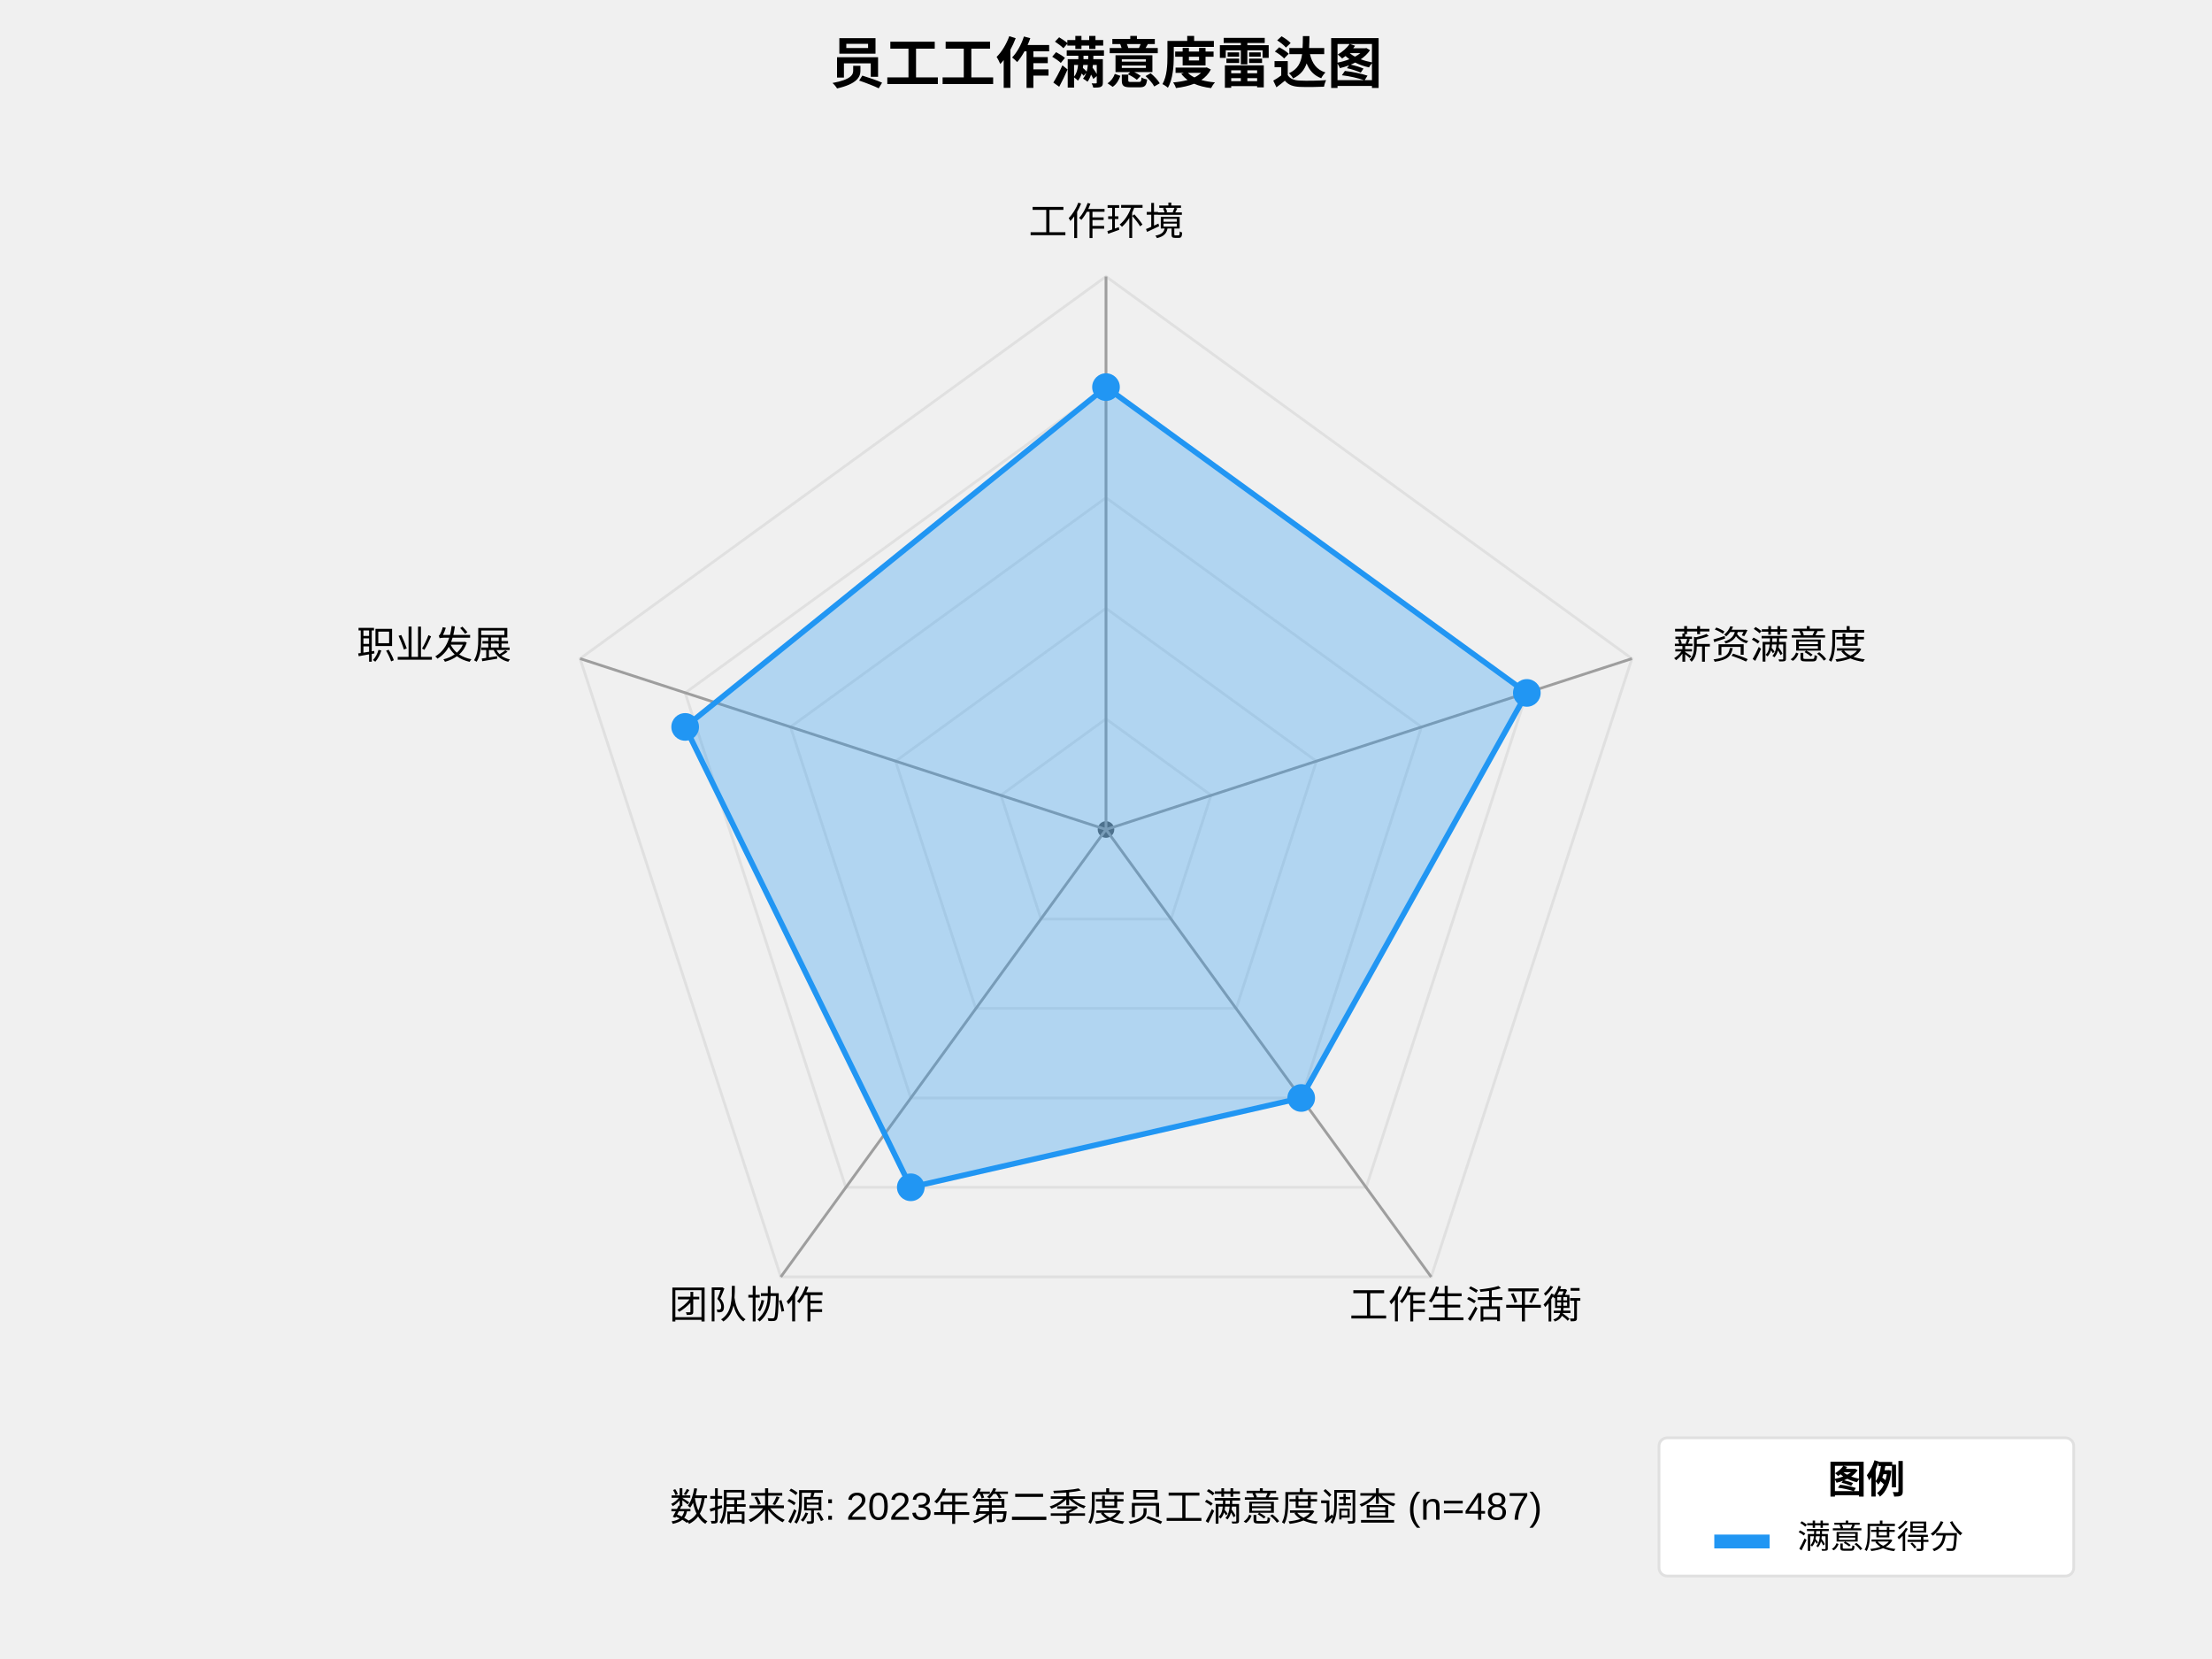
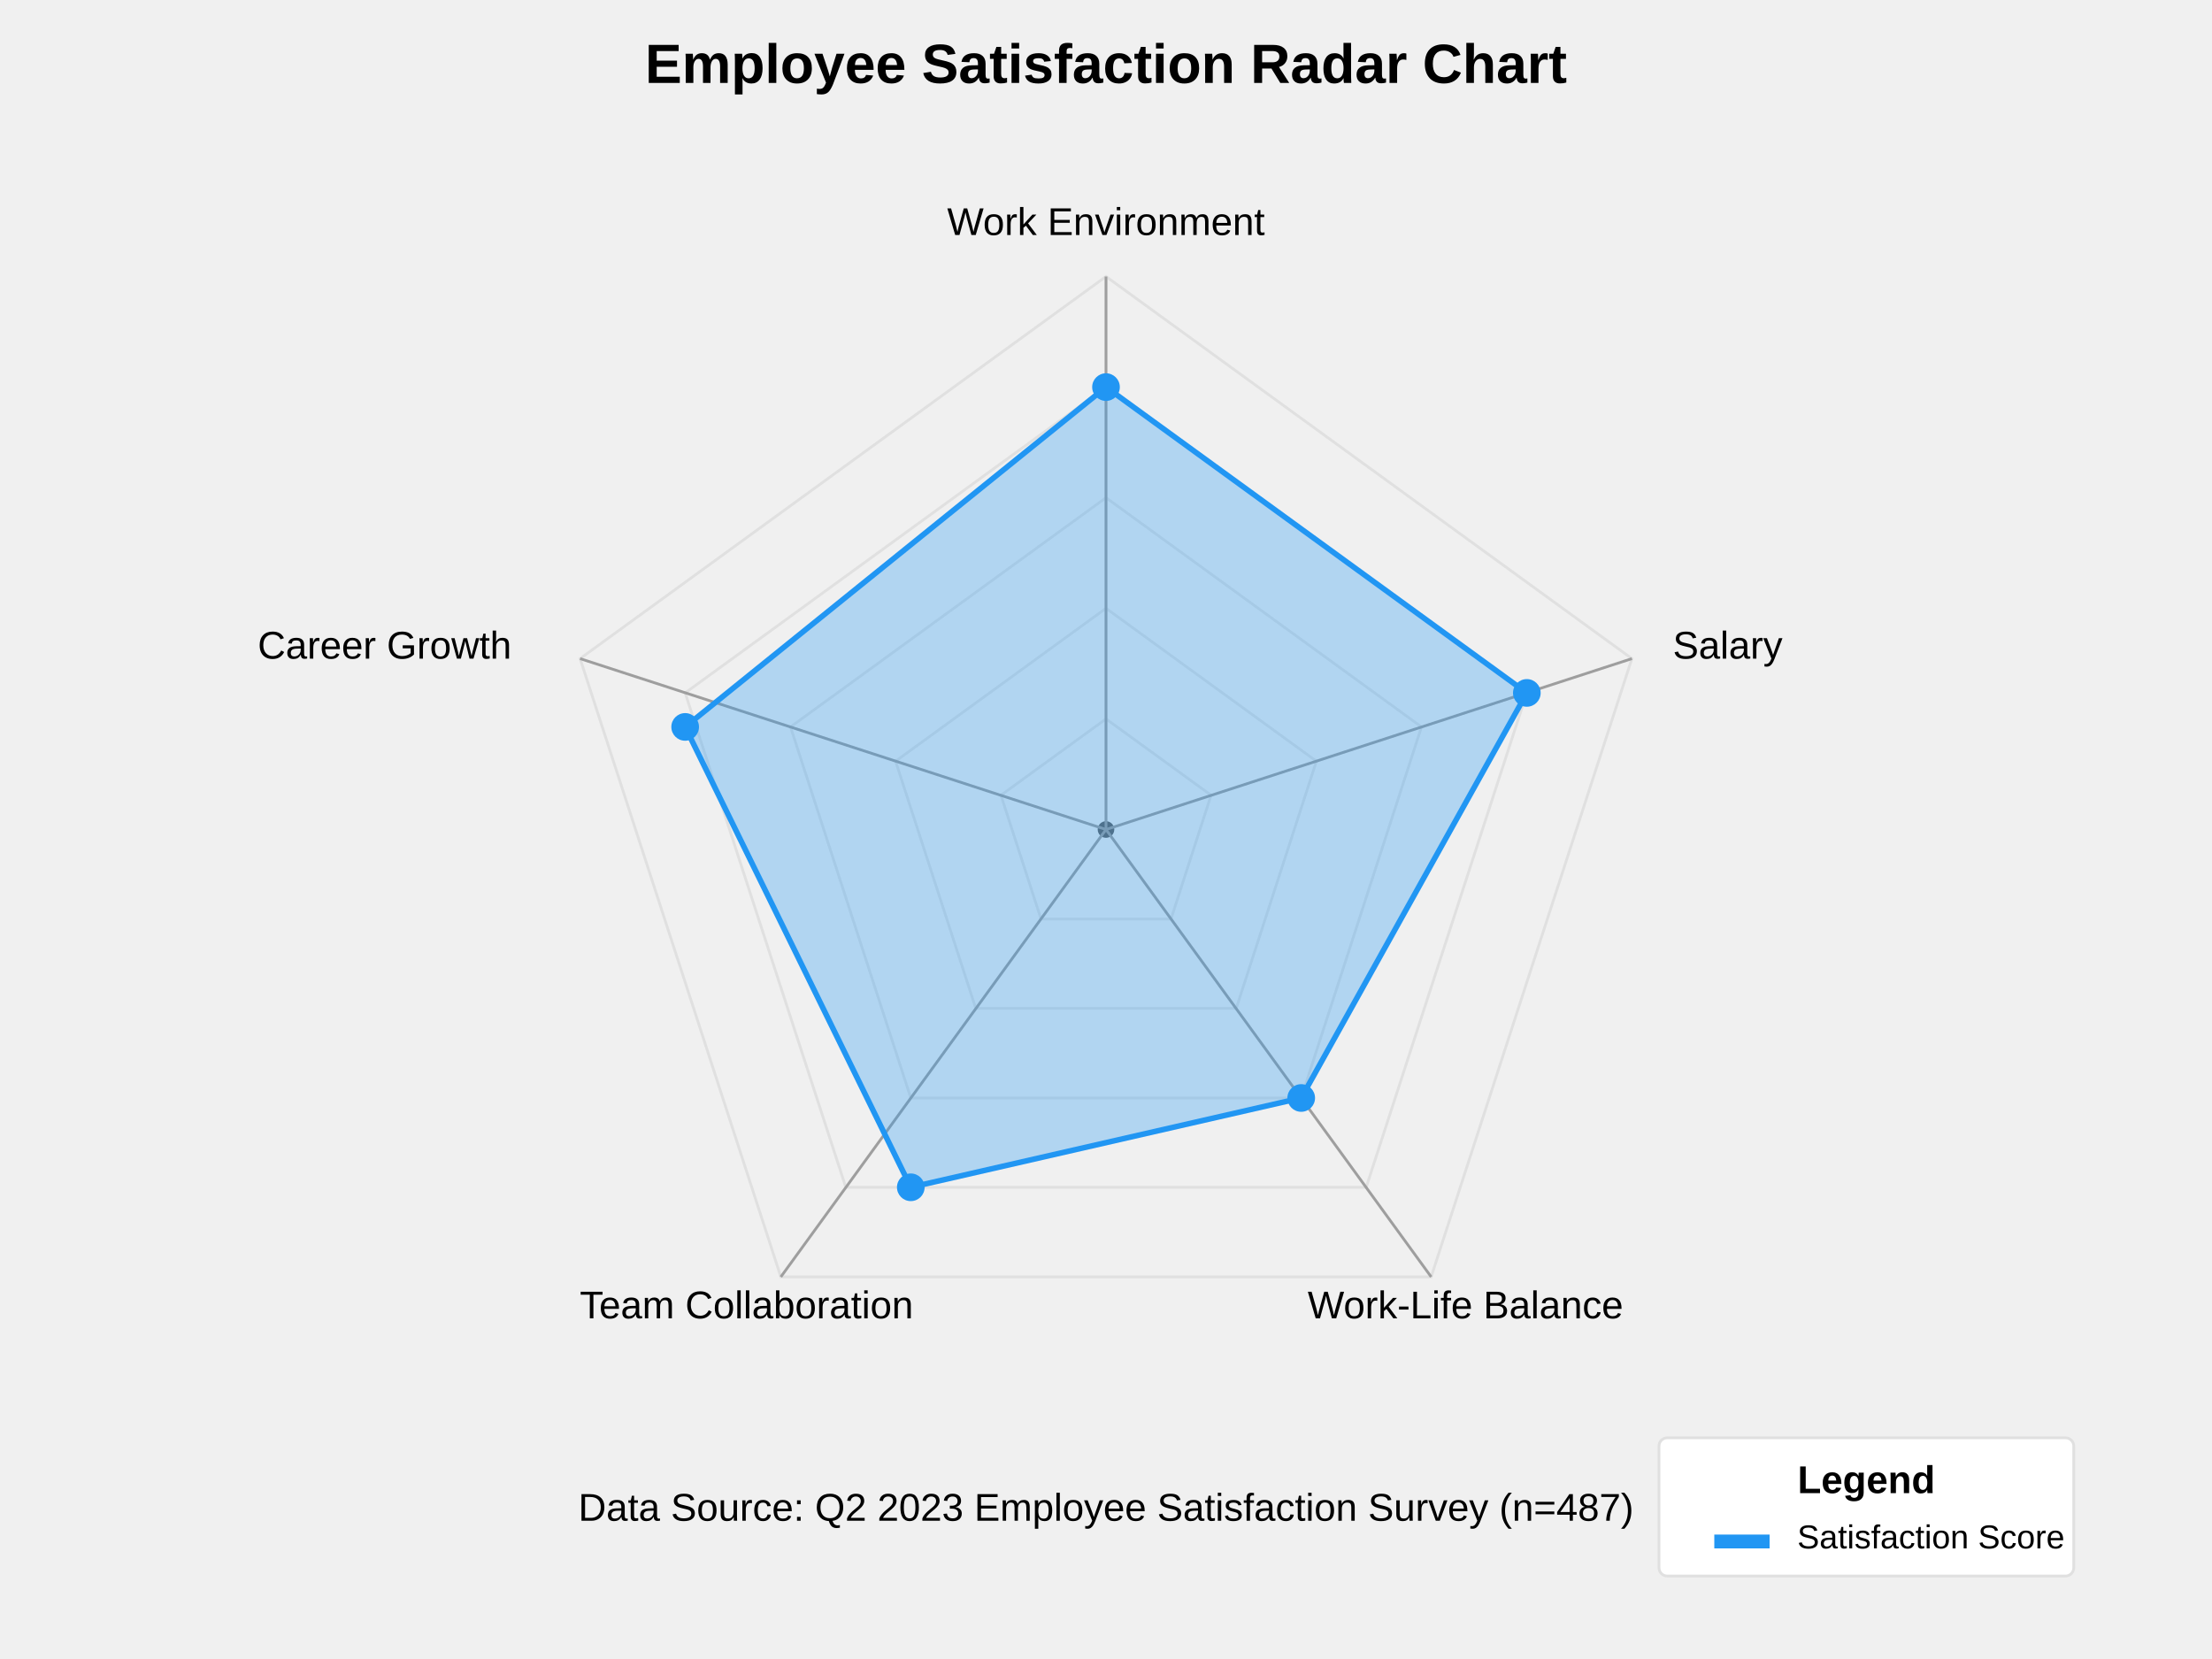
<svg xmlns="http://www.w3.org/2000/svg" version="1.1" width="800" height="600">
-   <text x="400" y="30" font-family="Arial" font-size="20" text-anchor="middle" font-weight="bold">员工工作满意度雷达图</text>
+   <text x="400" y="30" font-family="Arial" font-size="20" text-anchor="middle" font-weight="bold">Employee Satisfaction Radar Chart</text>
  <g transform="translate(400, 300)">
    <polygon points="0,-200 190.2,-61.8 117.6,161.8 -117.6,161.8 -190.2,-61.8" fill="none" stroke="#e0e0e0" stroke-width="1" />
    <polygon points="0,-160 152.2,-49.4 94.1,129.4 -94.1,129.4 -152.2,-49.4" fill="none" stroke="#e0e0e0" stroke-width="1" />
    <polygon points="0,-120 114.1,-37.1 70.6,97.1 -70.6,97.1 -114.1,-37.1" fill="none" stroke="#e0e0e0" stroke-width="1" />
    <polygon points="0,-80 76.1,-24.7 47.1,64.7 -47.1,64.7 -76.1,-24.7" fill="none" stroke="#e0e0e0" stroke-width="1" />
    <polygon points="0,-40 38,-12.4 23.5,32.4 -23.5,32.4 -38,-12.4" fill="none" stroke="#e0e0e0" stroke-width="1" />
    <circle cx="0" cy="0" r="3" fill="#616161" />
    <line x1="0" y1="0" x2="0" y2="-200" stroke="#9e9e9e" stroke-width="1" />
    <line x1="0" y1="0" x2="190.2" y2="-61.8" stroke="#9e9e9e" stroke-width="1" />
    <line x1="0" y1="0" x2="117.6" y2="161.8" stroke="#9e9e9e" stroke-width="1" />
    <line x1="0" y1="0" x2="-117.6" y2="161.8" stroke="#9e9e9e" stroke-width="1" />
    <line x1="0" y1="0" x2="-190.2" y2="-61.8" stroke="#9e9e9e" stroke-width="1" />
    <polygon points="0,-160 152.2,-49.4 70.6,97.1 -70.6,129.4 -152.2,-37.1" fill="#2196f3" fill-opacity="0.3" stroke="#2196f3" stroke-width="2" />
    <circle cx="0" cy="-160" r="5" fill="#2196f3" />
    <circle cx="152.2" cy="-49.4" r="5" fill="#2196f3" />
    <circle cx="70.6" cy="97.1" r="5" fill="#2196f3" />
    <circle cx="-70.6" cy="129.4" r="5" fill="#2196f3" />
    <circle cx="-152.2" cy="-37.1" r="5" fill="#2196f3" />
-     <text x="0" y="-215" font-family="Arial" font-size="14" text-anchor="middle">工作环境</text>
-     <text x="205" y="-61.8" font-family="Arial" font-size="14" text-anchor="start">薪资满意度</text>
-     <text x="130" y="176.8" font-family="Arial" font-size="14" text-anchor="middle">工作生活平衡</text>
-     <text x="-130" y="176.8" font-family="Arial" font-size="14" text-anchor="middle">团队协作</text>
-     <text x="-215" y="-61.8" font-family="Arial" font-size="14" text-anchor="end">职业发展</text>
+     <text x="0" y="-215" font-family="Arial" font-size="14" text-anchor="middle">Work Environment</text>
+     <text x="205" y="-61.8" font-family="Arial" font-size="14" text-anchor="start">Salary</text>
+     <text x="130" y="176.8" font-family="Arial" font-size="14" text-anchor="middle">Work-Life Balance</text>
+     <text x="-130" y="176.8" font-family="Arial" font-size="14" text-anchor="middle">Team Collaboration</text>
+     <text x="-215" y="-61.8" font-family="Arial" font-size="14" text-anchor="end">Career Growth</text>
  </g>
  <rect x="600" y="520" width="150" height="50" fill="white" stroke="#e0e0e0" stroke-width="1" rx="3" ry="3" />
-   <text x="675" y="540" font-family="Arial" font-size="14" text-anchor="middle" font-weight="bold">图例</text>
+   <text x="675" y="540" font-family="Arial" font-size="14" text-anchor="middle" font-weight="bold">Legend</text>
  <rect x="620" y="555" width="20" height="5" fill="#2196f3" />
-   <text x="650" y="560" font-family="Arial" font-size="12" text-anchor="start">满意度得分</text>
-   <text x="400" y="550" font-family="Arial" font-size="14" text-anchor="middle">数据来源: 2023年第二季度员工满意度调查 (n=487)</text>
+   <text x="650" y="560" font-family="Arial" font-size="12" text-anchor="start">Satisfaction Score</text>
+   <text x="400" y="550" font-family="Arial" font-size="14" text-anchor="middle">Data Source: Q2 2023 Employee Satisfaction Survey (n=487)</text>
</svg>
